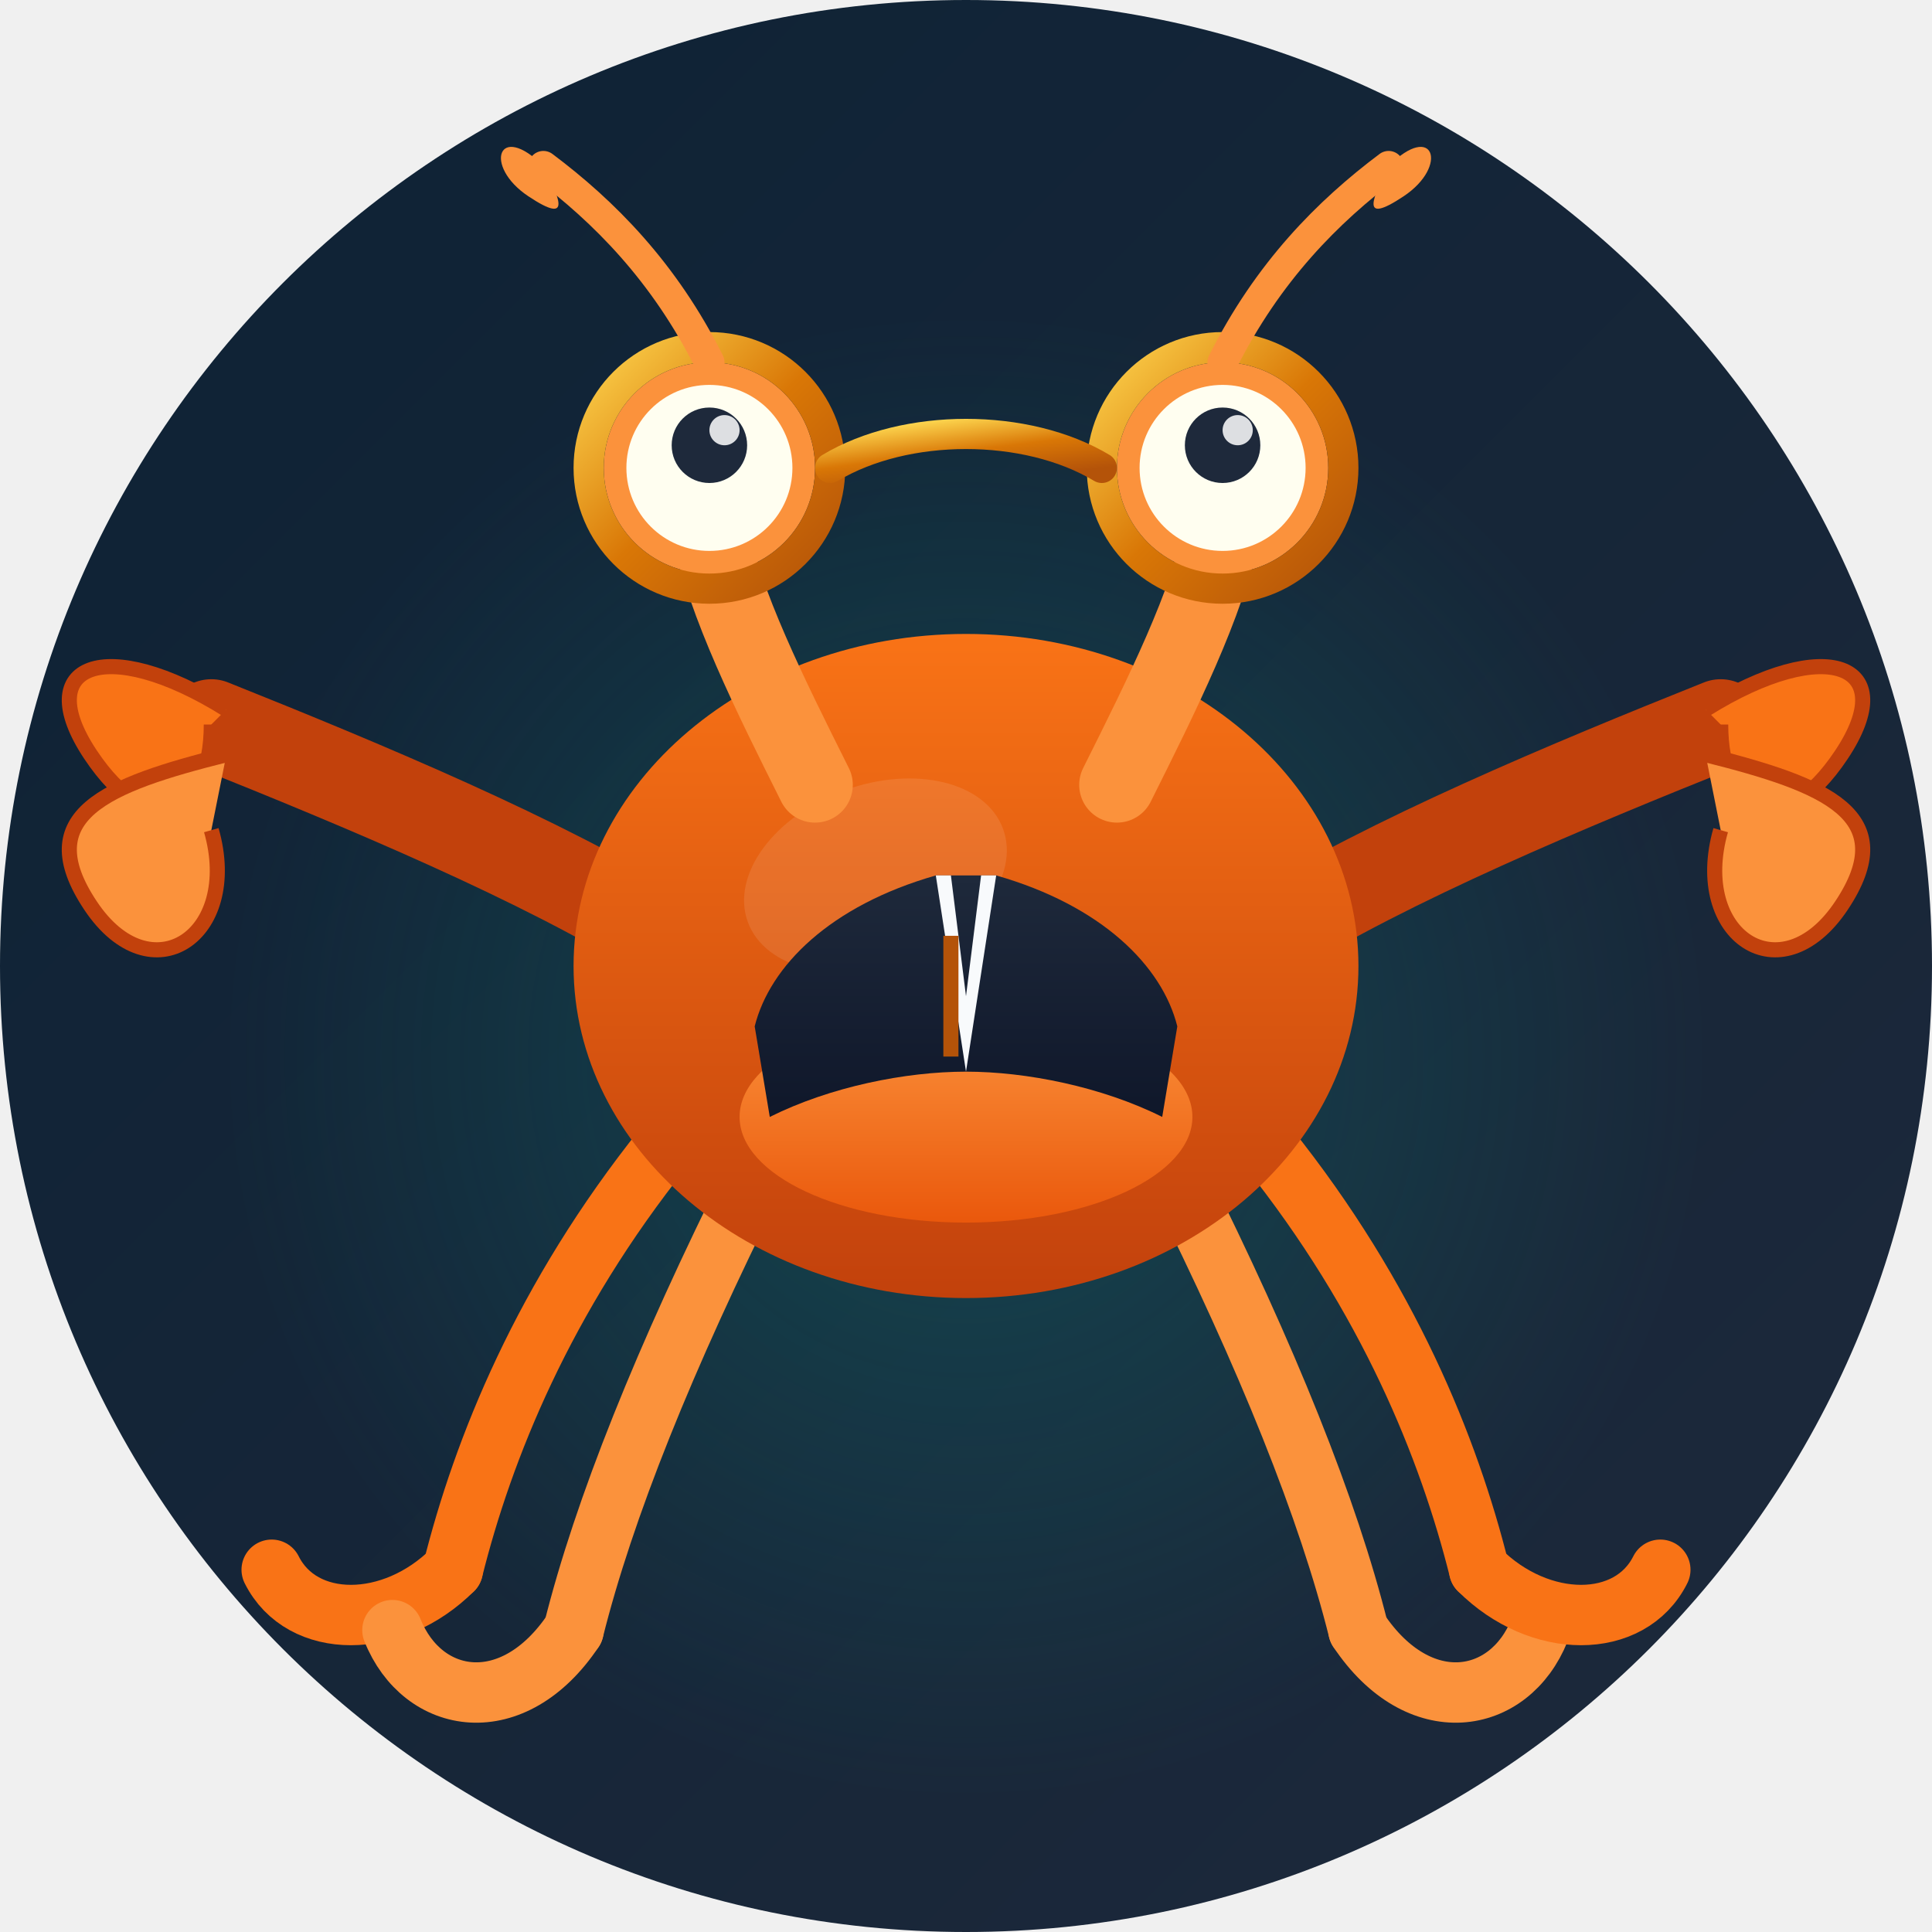
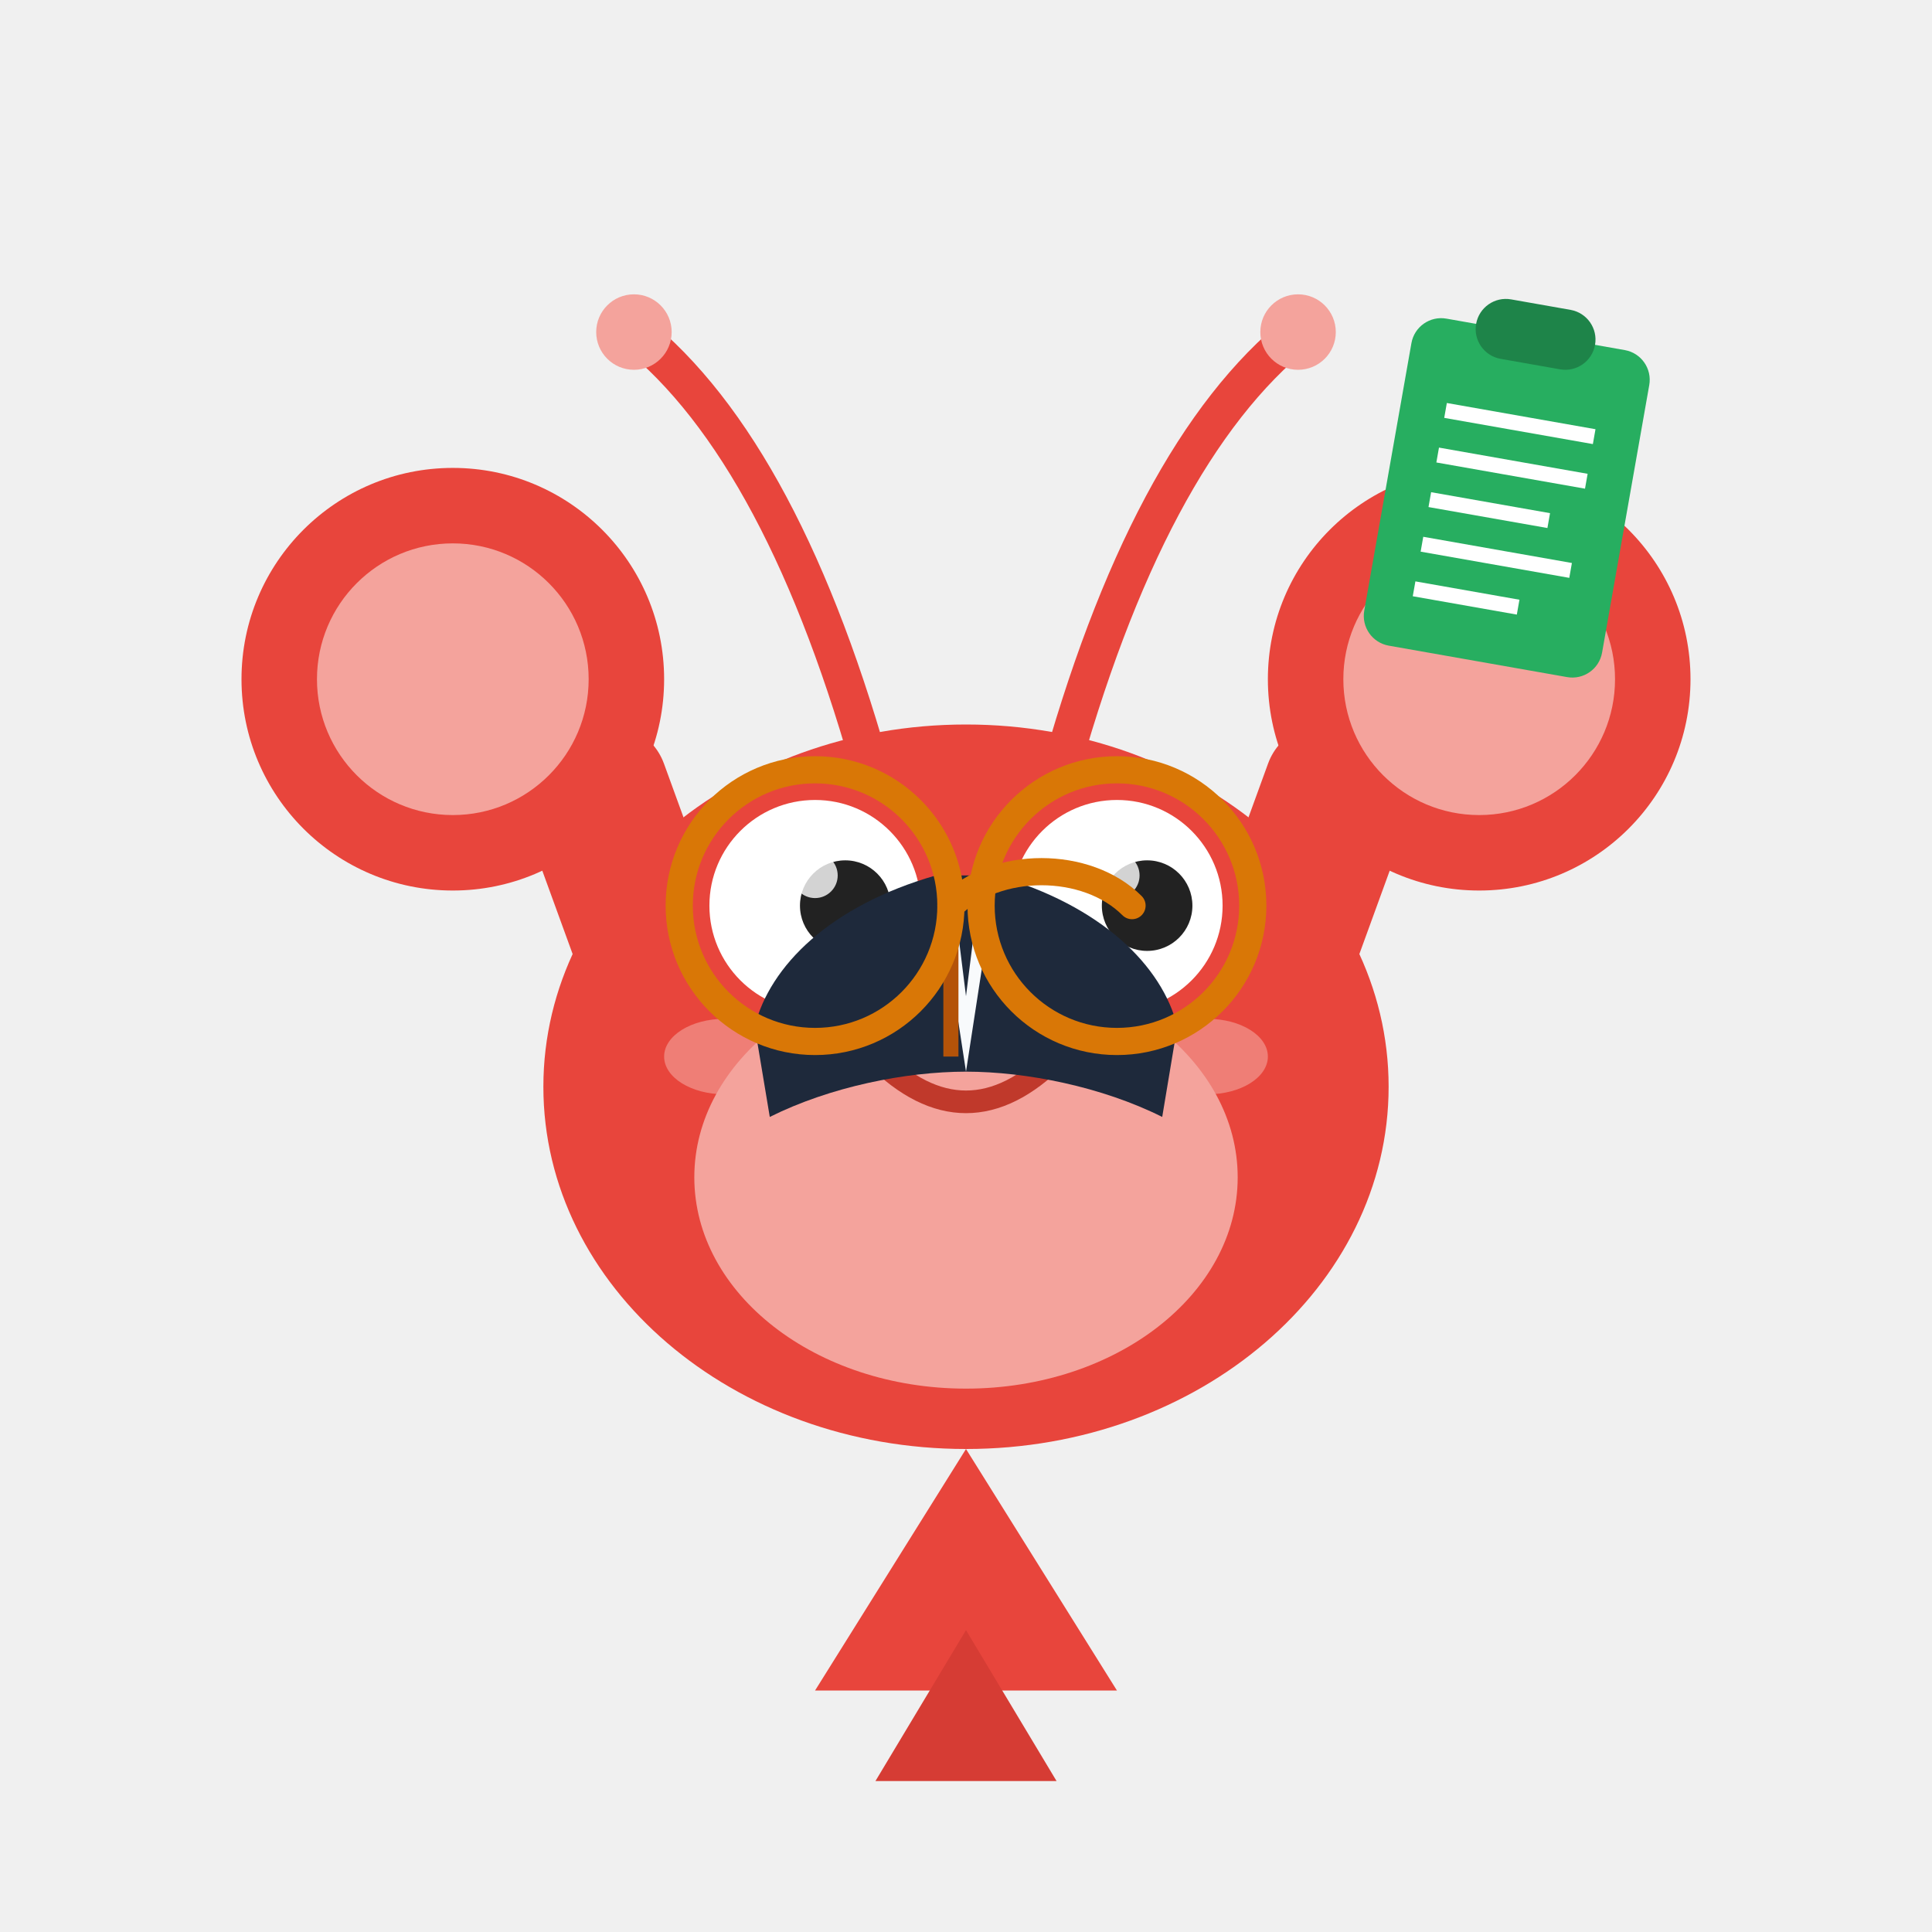
- <svg xmlns="http://www.w3.org/2000/svg" viewBox="0 0 128 128" role="img" aria-label="Herr Freud Logo">
-   <defs>
-     <clipPath id="circleClip">
-       <circle cx="64" cy="64" r="64" />
-     </clipPath>
-     <linearGradient id="bgGrad" x1="0" y1="0" x2="1" y2="1" gradientUnits="objectBoundingBox">
-       <stop offset="0%" stop-color="#0D2235" />
-       <stop offset="100%" stop-color="#1E293B" />
-     </linearGradient>
-     <linearGradient id="shellGrad" x1="0" y1="0" x2="0" y2="1">
-       <stop offset="0%" stop-color="#F97316" />
-       <stop offset="100%" stop-color="#C2410C" />
-     </linearGradient>
-     <linearGradient id="bellyGrad" x1="0" y1="0" x2="0" y2="1">
-       <stop offset="0%" stop-color="#FB923C" />
-       <stop offset="100%" stop-color="#EA580C" />
-     </linearGradient>
-     <linearGradient id="jacketGrad" x1="0" y1="0" x2="0" y2="1">
-       <stop offset="0%" stop-color="#1E293B" />
-       <stop offset="100%" stop-color="#0F172A" />
-     </linearGradient>
-     <linearGradient id="goldGrad" x1="0" y1="0" x2="1" y2="1">
-       <stop offset="0%" stop-color="#FCD34D" />
-       <stop offset="50%" stop-color="#D97706" />
-       <stop offset="100%" stop-color="#B45309" />
-     </linearGradient>
-     <radialGradient id="tealGlow" cx="50%" cy="50%" r="50%">
-       <stop offset="0%" stop-color="#0D9488" stop-opacity="0.3" />
-       <stop offset="100%" stop-color="#0D9488" stop-opacity="0" />
-     </radialGradient>
-   </defs>
-   <circle cx="64" cy="64" r="64" fill="url(#bgGrad)" />
-   <circle cx="64" cy="70" r="50" fill="url(#tealGlow)" />
-   <path d="M 44 62 C 36 57, 24 52, 14 48" stroke="#C2410C" stroke-width="6" stroke-linecap="round" fill="none" />
-   <path d="M 15 47 C 7 42, 2 44, 6 50 C 10 56, 14 54, 14 48" fill="#F97316" stroke="#C2410C" stroke-width="1" />
-   <path d="M 15 50 C 7 52, 2 54, 6 60 C 10 66, 16 62, 14 55" fill="#FB923C" stroke="#C2410C" stroke-width="1" />
-   <path d="M 84 62 C 92 57, 104 52, 114 48" stroke="#C2410C" stroke-width="6" stroke-linecap="round" fill="none" />
-   <path d="M 113 47 C 121 42, 126 44, 122 50 C 118 56, 114 54, 114 48" fill="#F97316" stroke="#C2410C" stroke-width="1" />
-   <path d="M 113 50 C 121 52, 126 54, 122 60 C 118 66, 112 62, 114 55" fill="#FB923C" stroke="#C2410C" stroke-width="1" />
-   <path d="M 44 76 C 36 86, 32 96, 30 104" stroke="#F97316" stroke-width="4" stroke-linecap="round" fill="none" />
-   <path d="M 30 104 C 26 108, 20 108, 18 104" stroke="#F97316" stroke-width="4" stroke-linecap="round" fill="none" />
-   <path d="M 50 78 C 44 90, 40 100, 38 108" stroke="#FB923C" stroke-width="4" stroke-linecap="round" fill="none" />
-   <path d="M 38 108 C 34 114, 28 113, 26 108" stroke="#FB923C" stroke-width="4" stroke-linecap="round" fill="none" />
-   <path d="M 78 78 C 84 90, 88 100, 90 108" stroke="#FB923C" stroke-width="4" stroke-linecap="round" fill="none" />
-   <path d="M 90 108 C 94 114, 100 113, 102 108" stroke="#FB923C" stroke-width="4" stroke-linecap="round" fill="none" />
-   <path d="M 84 76 C 92 86, 96 96, 98 104" stroke="#F97316" stroke-width="4" stroke-linecap="round" fill="none" />
-   <path d="M 98 104 C 102 108, 108 108, 110 104" stroke="#F97316" stroke-width="4" stroke-linecap="round" fill="none" />
-   <ellipse cx="64" cy="64" rx="26" ry="22" fill="url(#shellGrad)" />
-   <ellipse cx="58" cy="58" rx="9" ry="6" fill="#FFF" opacity="0.1" transform="rotate(-20, 58, 58)" />
-   <ellipse cx="64" cy="74" rx="15" ry="7" fill="url(#bellyGrad)" />
-   <path d="M 50 68 C 51 64, 55 60, 62 58 L 66 58 C 73 60, 77 64, 78 68 L 77 74 C 73 72, 68 71, 64 71 C 60 71, 55 72, 51 74 Z" fill="url(#jacketGrad)" />
-   <path d="M 62 58 L 64 71 L 66 58 L 65 58 L 64 66 L 63 58 Z" fill="#F8FAFC" />
-   <path d="M 62.5 62 L 63.5 62 L 63.5 70 L 62.5 70 Z" fill="#B45309" />
-   <path d="M 54 52 C 51 46, 48 40, 47 35" stroke="#FB923C" stroke-width="5" stroke-linecap="round" fill="none" />
-   <circle cx="47" cy="31" r="7" fill="#FB923C" />
-   <circle cx="47" cy="31" r="5.5" fill="#FFFEF0" />
-   <circle cx="47" cy="29.5" r="2.5" fill="#1E293B" />
-   <circle cx="48" cy="28.5" r="1" fill="#FFF" opacity="0.85" />
-   <path d="M 74 52 C 77 46, 80 40, 81 35" stroke="#FB923C" stroke-width="5" stroke-linecap="round" fill="none" />
-   <circle cx="81" cy="31" r="7" fill="#FB923C" />
-   <circle cx="81" cy="31" r="5.5" fill="#FFFEF0" />
-   <circle cx="81" cy="29.5" r="2.5" fill="#1E293B" />
-   <circle cx="82" cy="28.5" r="1" fill="#FFF" opacity="0.85" />
-   <circle cx="47" cy="31" r="8" fill="none" stroke="url(#goldGrad)" stroke-width="2" />
-   <circle cx="81" cy="31" r="8" fill="none" stroke="url(#goldGrad)" stroke-width="2" />
-   <path d="M 55 31 C 60 28, 68 28, 73 31" stroke="url(#goldGrad)" stroke-width="2" fill="none" stroke-linecap="round" />
-   <path d="M 47 24 C 44 18, 40 14, 36 11" stroke="#FB923C" stroke-width="2" stroke-linecap="round" fill="none" />
-   <path d="M 36 11 C 33 8, 32 11, 35 13 C 38 15, 37 13, 36 11" fill="#FB923C" />
-   <path d="M 81 24 C 84 18, 88 14, 92 11" stroke="#FB923C" stroke-width="2" stroke-linecap="round" fill="none" />
-   <path d="M 92 11 C 95 8, 96 11, 93 13 C 90 15, 91 13, 92 11" fill="#FB923C" />
+ <svg xmlns="http://www.w3.org/2000/svg" viewBox="0 0 128 128">
+   <polygon points="64,96 54,112 74,112" fill="#E8453C" />
+   <polygon points="64,108 58,118 70,118" fill="#D63C34" />
+   <ellipse cx="64" cy="72" rx="28" ry="24" fill="#E8453C" />
+   <ellipse cx="64" cy="78" rx="18" ry="14" fill="#F4A39C" />
+   <rect x="36" y="48" width="10" height="18" rx="4" fill="#E8453C" transform="rotate(-20 41 57)" />
+   <rect x="82" y="48" width="10" height="18" rx="4" fill="#E8453C" transform="rotate(20 87 57)" />
+   <circle cx="30" cy="45" r="14" fill="#E8453C" />
+   <circle cx="30" cy="45" r="9" fill="#F4A39C" />
+   <circle cx="98" cy="45" r="14" fill="#E8453C" />
+   <circle cx="98" cy="45" r="9" fill="#F4A39C" />
+   <circle cx="54" cy="60" r="7" fill="white" />
+   <circle cx="74" cy="60" r="7" fill="white" />
+   <circle cx="56" cy="60" r="3" fill="#222" />
+   <circle cx="76" cy="60" r="3" fill="#222" />
+   <circle cx="54" cy="58" r="1.5" fill="white" opacity="0.8" />
+   <circle cx="74" cy="58" r="1.5" fill="white" opacity="0.8" />
+   <path d="M58,52 Q52,30 42,22" stroke="#E8453C" stroke-width="2.5" fill="none" stroke-linecap="round" />
+   <path d="M70,52 Q76,30 86,22" stroke="#E8453C" stroke-width="2.5" fill="none" stroke-linecap="round" />
+   <circle cx="42" cy="22" r="2.5" fill="#F4A39C" />
+   <circle cx="86" cy="22" r="2.5" fill="#F4A39C" />
+   <path d="M58,70 Q64,76 70,70" stroke="#C0392B" stroke-width="1.5" fill="none" stroke-linecap="round" />
+   <ellipse cx="48" cy="70" rx="4" ry="2.5" fill="#F4A39C" opacity="0.6" />
+   <ellipse cx="80" cy="70" rx="4" ry="2.5" fill="#F4A39C" opacity="0.6" />
+   <path d="M50 68 C51 64, 55 60, 62 58 L66 58 C73 60, 77 64, 78 68 L77 74 C73 72, 68 71, 64 71 C60 71, 55 72, 51 74 Z" fill="#1E293B" />
+   <path d="M62 58 L64 71 L66 58 L65 58 L64 66 L63 58 Z" fill="#F8FAFC" />
+   <path d="M62.5 62 L63.5 62 L63.5 70 L62.5 70 Z" fill="#B45309" />
+   <circle cx="54" cy="60" r="9" fill="none" stroke="#D97706" stroke-width="1.8" />
+   <circle cx="74" cy="60" r="9" fill="none" stroke="#D97706" stroke-width="1.8" />
+   <path d="M63 60 C66 57, 72 57, 75 60" stroke="#D97706" stroke-width="1.8" fill="none" stroke-linecap="round" />
+   <g transform="translate(100,32) rotate(10)">
+     <rect x="-8" y="-10" width="16" height="22" rx="2" fill="#27AE60" />
+     <rect x="-4" y="-12" width="8" height="4" rx="2" fill="#1E8449" />
+     <line x1="-5" y1="-4" x2="5" y2="-4" stroke="white" stroke-width="1" />
+     <line x1="-5" y1="-1" x2="5" y2="-1" stroke="white" stroke-width="1" />
+     <line x1="-5" y1="2" x2="3" y2="2" stroke="white" stroke-width="1" />
+     <line x1="-5" y1="5" x2="5" y2="5" stroke="white" stroke-width="1" />
+     <line x1="-5" y1="8" x2="2" y2="8" stroke="white" stroke-width="1" />
+   </g>
</svg>
